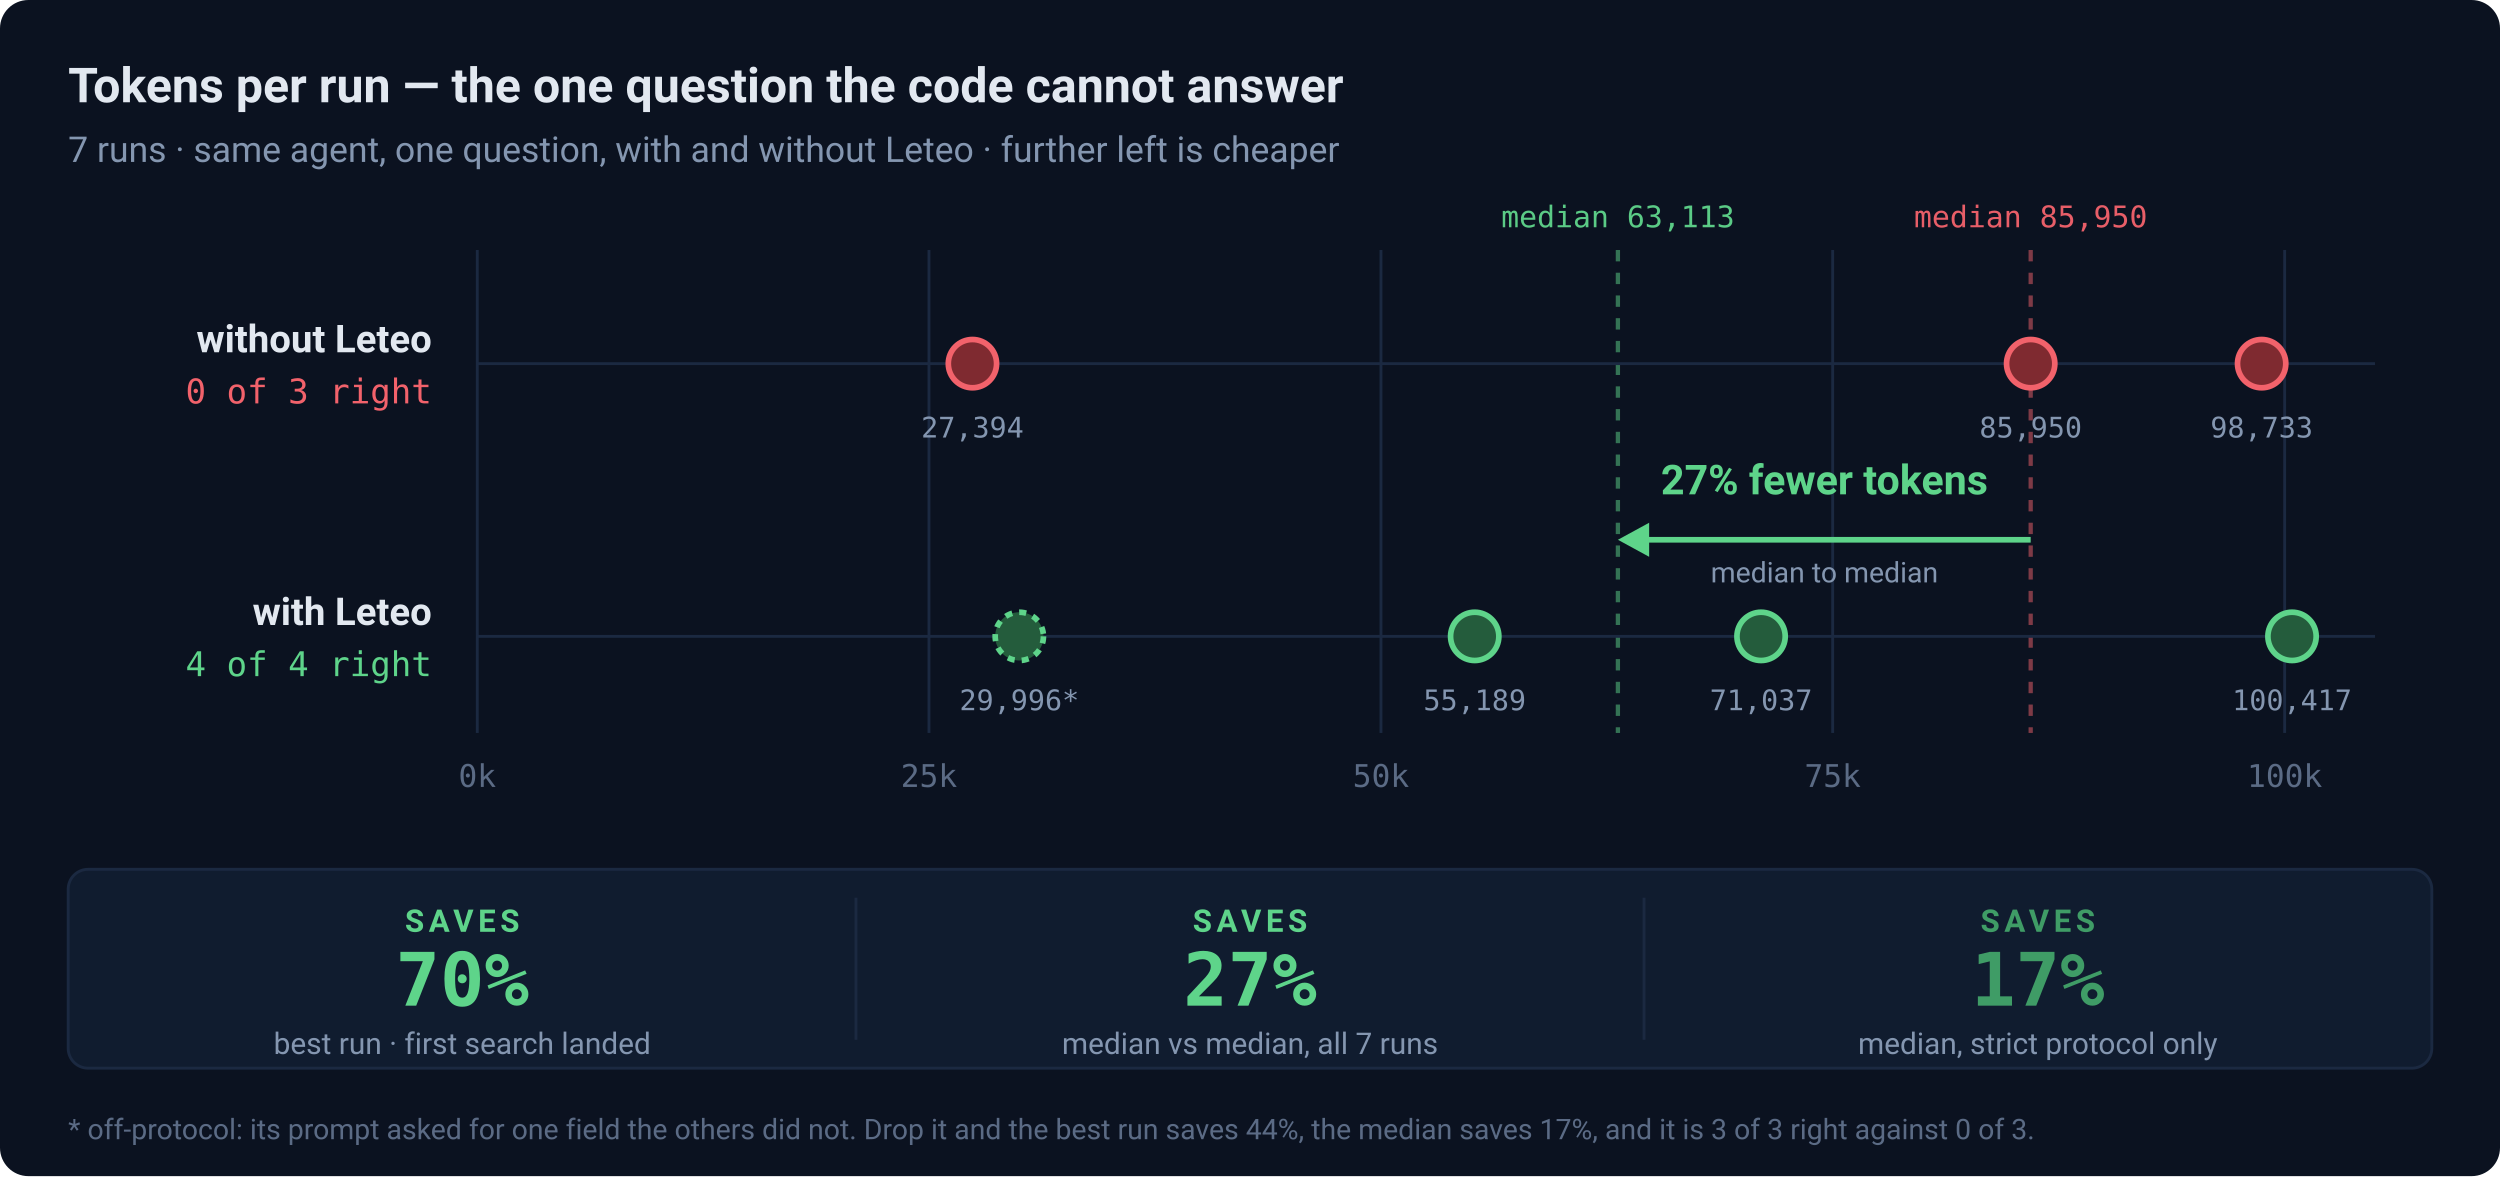
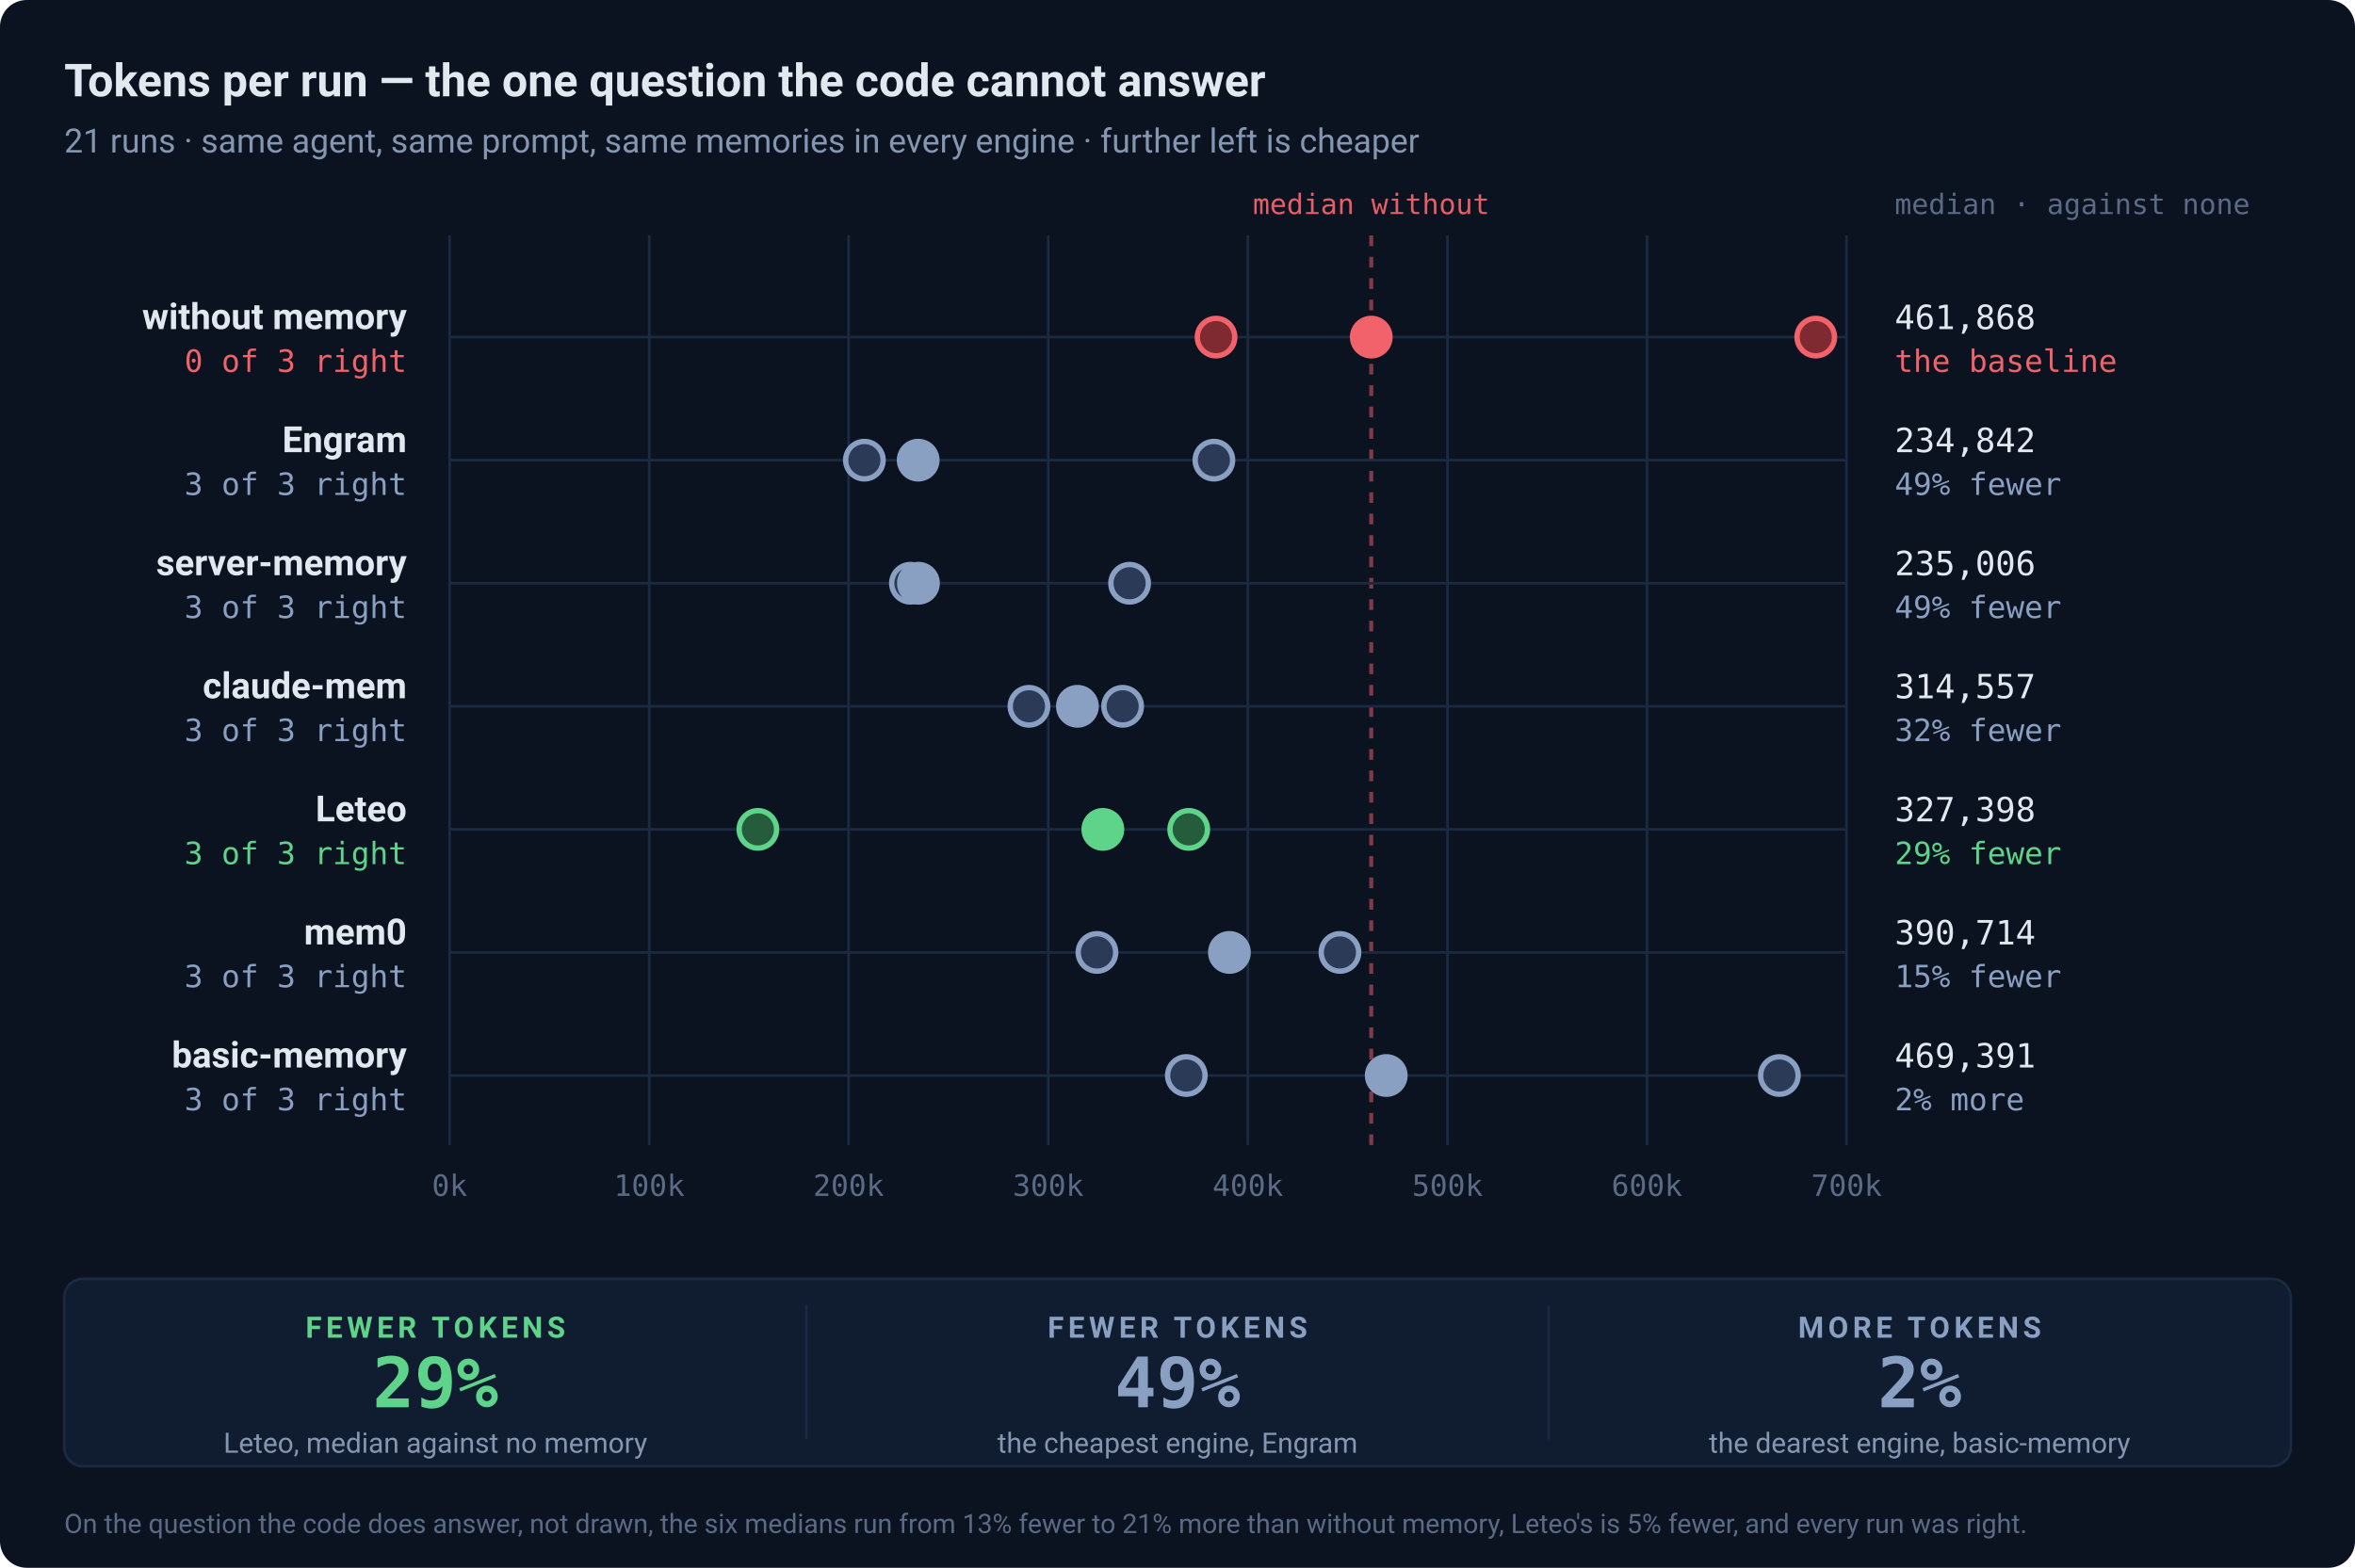
- <svg xmlns="http://www.w3.org/2000/svg" width="880" height="414" viewBox="0 0 880 414" font-family="-apple-system, 'Segoe UI', Roboto, 'Helvetica Neue', Arial, sans-serif" role="img" aria-label="Tokens per run on the one question the code cannot answer. Without Leteo: 3 runs at 27,394, 85,950, 98,733 tokens, 0 of 3 right. With Leteo: 4 runs at 29,996*, 55,189, 71,037, 100,417 tokens, 4 of 4 right. The median falls from 85,950 to 63,113, which is 27% fewer tokens. The best run saves 70% and the median 27%. The run marked * is off-protocol: its prompt asked for one field the others did not, and dropping it leaves the best run saving 44%, the median 17%, and 3 of 3 right against 0 of 3.">
-   <rect width="880" height="414" rx="10" fill="#0b1220" />
+ <svg xmlns="http://www.w3.org/2000/svg" width="880" height="586" viewBox="0 0 880 586" font-family="-apple-system, 'Segoe UI', Roboto, 'Helvetica Neue', Arial, sans-serif" role="img" aria-label="Tokens per run on the one question the code cannot answer, 21 runs. Without memory: 384,028, 461,868, 684,593 tokens, 0 of 3 right, median 461,868. With each of six memory engines, cheapest first, each against that median. Engram: 207,802, 234,842, 382,985, 3 of 3 right, median 234,842, 49% fewer. server-memory: 230,895, 235,006, 340,772, 3 of 3 right, median 235,006, 49% fewer. claude-mem: 290,273, 314,557, 337,273, 3 of 3 right, median 314,557, 32% fewer. Leteo: 154,469, 327,398, 370,348, 3 of 3 right, median 327,398, 29% fewer. mem0: 324,451, 390,714, 446,152, 3 of 3 right, median 390,714, 15% fewer. basic-memory: 369,167, 469,391, 666,401, 3 of 3 right, median 469,391, 2% more. On the question the code does answer, not drawn, the six medians run from 13% fewer to 21% more than without memory, Leteo's is 5% fewer, and every run was right.">
+   <rect width="880" height="586" rx="10" fill="#0b1220" />
  <text x="24" y="36" fill="#e2e8f0" font-size="17" font-weight="600">Tokens per run — the one question the code cannot answer</text>
-   <text x="24" y="57" fill="#8496b0" font-size="12.5">7 runs · same agent, one question, with and without Leteo · further left is cheaper</text>
-   <line x1="168.0" y1="88" x2="168.0" y2="258" stroke="#1b2941" stroke-width="1" />
-   <text x="168.0" y="277" fill="#5b6b85" font-size="11" font-family="ui-monospace, 'SFMono-Regular', Menlo, Consolas, 'DejaVu Sans Mono', monospace" text-anchor="middle">0k</text>
-   <line x1="327.0" y1="88" x2="327.0" y2="258" stroke="#1b2941" stroke-width="1" />
-   <text x="327.0" y="277" fill="#5b6b85" font-size="11" font-family="ui-monospace, 'SFMono-Regular', Menlo, Consolas, 'DejaVu Sans Mono', monospace" text-anchor="middle">25k</text>
-   <line x1="486.1" y1="88" x2="486.1" y2="258" stroke="#1b2941" stroke-width="1" />
-   <text x="486.1" y="277" fill="#5b6b85" font-size="11" font-family="ui-monospace, 'SFMono-Regular', Menlo, Consolas, 'DejaVu Sans Mono', monospace" text-anchor="middle">50k</text>
-   <line x1="645.1" y1="88" x2="645.1" y2="258" stroke="#1b2941" stroke-width="1" />
-   <text x="645.1" y="277" fill="#5b6b85" font-size="11" font-family="ui-monospace, 'SFMono-Regular', Menlo, Consolas, 'DejaVu Sans Mono', monospace" text-anchor="middle">75k</text>
-   <line x1="804.2" y1="88" x2="804.2" y2="258" stroke="#1b2941" stroke-width="1" />
-   <text x="804.2" y="277" fill="#5b6b85" font-size="11" font-family="ui-monospace, 'SFMono-Regular', Menlo, Consolas, 'DejaVu Sans Mono', monospace" text-anchor="middle">100k</text>
-   <line x1="714.8" y1="88" x2="714.8" y2="258" stroke="#f2626b" stroke-width="1.5" stroke-dasharray="4 4" opacity="0.5" />
-   <text x="714.8" y="80" fill="#f2626b" font-size="10.5" font-family="ui-monospace, 'SFMono-Regular', Menlo, Consolas, 'DejaVu Sans Mono', monospace" text-anchor="middle" opacity="0.95">median 85,950</text>
-   <line x1="569.5" y1="88" x2="569.5" y2="258" stroke="#5ed48a" stroke-width="1.5" stroke-dasharray="4 4" opacity="0.5" />
-   <text x="569.5" y="80" fill="#5ed48a" font-size="10.5" font-family="ui-monospace, 'SFMono-Regular', Menlo, Consolas, 'DejaVu Sans Mono', monospace" text-anchor="middle" opacity="0.95">median 63,113</text>
-   <line x1="168.0" y1="128" x2="836.0" y2="128" stroke="#1b2941" stroke-width="1" />
-   <text x="152" y="124" fill="#e2e8f0" font-size="13.5" font-weight="600" text-anchor="end">without Leteo</text>
-   <text x="152" y="142" fill="#f2626b" font-size="12" font-family="ui-monospace, 'SFMono-Regular', Menlo, Consolas, 'DejaVu Sans Mono', monospace" text-anchor="end">0 of 3 right</text>
-   <circle cx="342.3" cy="128" r="8.5" fill="#7f2a30" stroke="#f2626b" stroke-width="2" />
-   <text x="342.3" y="154" fill="#8496b0" font-size="10" font-family="ui-monospace, 'SFMono-Regular', Menlo, Consolas, 'DejaVu Sans Mono', monospace" text-anchor="middle">27,394</text>
-   <circle cx="714.8" cy="128" r="8.5" fill="#7f2a30" stroke="#f2626b" stroke-width="2" />
-   <text x="714.8" y="154" fill="#8496b0" font-size="10" font-family="ui-monospace, 'SFMono-Regular', Menlo, Consolas, 'DejaVu Sans Mono', monospace" text-anchor="middle">85,950</text>
-   <circle cx="796.1" cy="128" r="8.5" fill="#7f2a30" stroke="#f2626b" stroke-width="2" />
-   <text x="796.1" y="154" fill="#8496b0" font-size="10" font-family="ui-monospace, 'SFMono-Regular', Menlo, Consolas, 'DejaVu Sans Mono', monospace" text-anchor="middle">98,733</text>
-   <line x1="168.0" y1="224" x2="836.0" y2="224" stroke="#1b2941" stroke-width="1" />
-   <text x="152" y="220" fill="#e2e8f0" font-size="13.5" font-weight="600" text-anchor="end">with Leteo</text>
-   <text x="152" y="238" fill="#5ed48a" font-size="12" font-family="ui-monospace, 'SFMono-Regular', Menlo, Consolas, 'DejaVu Sans Mono', monospace" text-anchor="end">4 of 4 right</text>
-   <circle cx="358.8" cy="224" r="8.5" fill="#245c3c" stroke="#5ed48a" stroke-width="2" stroke-dasharray="2.5 2.5" />
-   <text x="358.8" y="250" fill="#8496b0" font-size="10" font-family="ui-monospace, 'SFMono-Regular', Menlo, Consolas, 'DejaVu Sans Mono', monospace" text-anchor="middle">29,996*</text>
-   <circle cx="519.1" cy="224" r="8.5" fill="#245c3c" stroke="#5ed48a" stroke-width="2" />
-   <text x="519.1" y="250" fill="#8496b0" font-size="10" font-family="ui-monospace, 'SFMono-Regular', Menlo, Consolas, 'DejaVu Sans Mono', monospace" text-anchor="middle">55,189</text>
-   <circle cx="619.9" cy="224" r="8.5" fill="#245c3c" stroke="#5ed48a" stroke-width="2" />
-   <text x="619.9" y="250" fill="#8496b0" font-size="10" font-family="ui-monospace, 'SFMono-Regular', Menlo, Consolas, 'DejaVu Sans Mono', monospace" text-anchor="middle">71,037</text>
-   <circle cx="806.8" cy="224" r="8.5" fill="#245c3c" stroke="#5ed48a" stroke-width="2" />
-   <text x="806.8" y="250" fill="#8496b0" font-size="10" font-family="ui-monospace, 'SFMono-Regular', Menlo, Consolas, 'DejaVu Sans Mono', monospace" text-anchor="middle">100,417</text>
-   <text x="642.2" y="174" fill="#5ed48a" font-size="14.5" font-weight="700" text-anchor="middle">27% fewer tokens</text>
-   <line x1="714.8" y1="190" x2="578.5" y2="190" stroke="#5ed48a" stroke-width="2" />
-   <path d="M 569.5 190 l 11 -6 l 0 12 z" fill="#5ed48a" />
-   <text x="642.2" y="205" fill="#8496b0" font-size="10" text-anchor="middle">median to median</text>
-   <rect x="24" y="306" width="832" height="70" rx="7" fill="#101c2f" stroke="#1b2941" />
-   <text x="162.7" y="328" fill="#5ed48a" font-size="11" font-weight="600" letter-spacing="1.6" text-anchor="middle">SAVES</text>
-   <text x="162.7" y="354" fill="#5ed48a" font-size="26" font-weight="700" font-family="ui-monospace, 'SFMono-Regular', Menlo, Consolas, 'DejaVu Sans Mono', monospace" text-anchor="middle">70%</text>
-   <text x="162.7" y="371" fill="#8496b0" font-size="10.5" text-anchor="middle">best run · first search landed</text>
-   <line x1="301.3" y1="316" x2="301.3" y2="366" stroke="#1b2941" />
-   <text x="440.0" y="328" fill="#5ed48a" font-size="11" font-weight="600" letter-spacing="1.6" text-anchor="middle">SAVES</text>
-   <text x="440.0" y="354" fill="#5ed48a" font-size="26" font-weight="700" font-family="ui-monospace, 'SFMono-Regular', Menlo, Consolas, 'DejaVu Sans Mono', monospace" text-anchor="middle">27%</text>
-   <text x="440.0" y="371" fill="#8496b0" font-size="10.5" text-anchor="middle">median vs median, all 7 runs</text>
-   <line x1="578.7" y1="316" x2="578.7" y2="366" stroke="#1b2941" />
-   <text x="717.3" y="328" fill="#3f9c66" font-size="11" font-weight="600" letter-spacing="1.6" text-anchor="middle">SAVES</text>
-   <text x="717.3" y="354" fill="#3f9c66" font-size="26" font-weight="700" font-family="ui-monospace, 'SFMono-Regular', Menlo, Consolas, 'DejaVu Sans Mono', monospace" text-anchor="middle">17%</text>
-   <text x="717.3" y="371" fill="#8496b0" font-size="10.5" text-anchor="middle">median, strict protocol only</text>
-   <text x="24" y="401" fill="#5b6b85" font-size="10">* off-protocol: its prompt asked for one field the others did not. Drop it and the best run saves 44%, the median saves 17%, and it is 3 of 3 right against 0 of 3.</text>
+   <text x="24" y="57" fill="#8496b0" font-size="12.5">21 runs · same agent, same prompt, same memories in every engine · further left is cheaper</text>
+   <text x="708" y="80" fill="#5b6b85" font-size="10.5" font-family="ui-monospace, 'SFMono-Regular', Menlo, Consolas, 'DejaVu Sans Mono', monospace">median · against none</text>
+   <line x1="168.0" y1="88" x2="168.0" y2="428" stroke="#1b2941" stroke-width="1" />
+   <text x="168.0" y="447" fill="#5b6b85" font-size="11" font-family="ui-monospace, 'SFMono-Regular', Menlo, Consolas, 'DejaVu Sans Mono', monospace" text-anchor="middle">0k</text>
+   <line x1="242.6" y1="88" x2="242.6" y2="428" stroke="#1b2941" stroke-width="1" />
+   <text x="242.6" y="447" fill="#5b6b85" font-size="11" font-family="ui-monospace, 'SFMono-Regular', Menlo, Consolas, 'DejaVu Sans Mono', monospace" text-anchor="middle">100k</text>
+   <line x1="317.1" y1="88" x2="317.1" y2="428" stroke="#1b2941" stroke-width="1" />
+   <text x="317.1" y="447" fill="#5b6b85" font-size="11" font-family="ui-monospace, 'SFMono-Regular', Menlo, Consolas, 'DejaVu Sans Mono', monospace" text-anchor="middle">200k</text>
+   <line x1="391.7" y1="88" x2="391.7" y2="428" stroke="#1b2941" stroke-width="1" />
+   <text x="391.7" y="447" fill="#5b6b85" font-size="11" font-family="ui-monospace, 'SFMono-Regular', Menlo, Consolas, 'DejaVu Sans Mono', monospace" text-anchor="middle">300k</text>
+   <line x1="466.3" y1="88" x2="466.3" y2="428" stroke="#1b2941" stroke-width="1" />
+   <text x="466.3" y="447" fill="#5b6b85" font-size="11" font-family="ui-monospace, 'SFMono-Regular', Menlo, Consolas, 'DejaVu Sans Mono', monospace" text-anchor="middle">400k</text>
+   <line x1="540.9" y1="88" x2="540.9" y2="428" stroke="#1b2941" stroke-width="1" />
+   <text x="540.9" y="447" fill="#5b6b85" font-size="11" font-family="ui-monospace, 'SFMono-Regular', Menlo, Consolas, 'DejaVu Sans Mono', monospace" text-anchor="middle">500k</text>
+   <line x1="615.4" y1="88" x2="615.4" y2="428" stroke="#1b2941" stroke-width="1" />
+   <text x="615.4" y="447" fill="#5b6b85" font-size="11" font-family="ui-monospace, 'SFMono-Regular', Menlo, Consolas, 'DejaVu Sans Mono', monospace" text-anchor="middle">600k</text>
+   <line x1="690.0" y1="88" x2="690.0" y2="428" stroke="#1b2941" stroke-width="1" />
+   <text x="690.0" y="447" fill="#5b6b85" font-size="11" font-family="ui-monospace, 'SFMono-Regular', Menlo, Consolas, 'DejaVu Sans Mono', monospace" text-anchor="middle">700k</text>
+   <line x1="512.4" y1="88" x2="512.4" y2="428" stroke="#f2626b" stroke-width="1.5" stroke-dasharray="4 4" opacity="0.5" />
+   <text x="512.4" y="80" fill="#f2626b" font-size="10.5" font-family="ui-monospace, 'SFMono-Regular', Menlo, Consolas, 'DejaVu Sans Mono', monospace" text-anchor="middle" opacity="0.95">median without</text>
+   <line x1="168.0" y1="126" x2="690.0" y2="126" stroke="#1b2941" stroke-width="1" />
+   <text x="152" y="123" fill="#e2e8f0" font-size="13.5" font-weight="600" text-anchor="end">without memory</text>
+   <text x="152" y="139" fill="#f2626b" font-size="11.5" font-family="ui-monospace, 'SFMono-Regular', Menlo, Consolas, 'DejaVu Sans Mono', monospace" text-anchor="end">0 of 3 right</text>
+   <circle cx="454.4" cy="126" r="7" fill="#7f2a30" stroke="#f2626b" stroke-width="2" />
+   <circle cx="512.4" cy="126" r="7" fill="#f2626b" stroke="#f2626b" stroke-width="2" />
+   <circle cx="678.5" cy="126" r="7" fill="#7f2a30" stroke="#f2626b" stroke-width="2" />
+   <text x="708" y="123" fill="#e2e8f0" font-size="12.5" font-family="ui-monospace, 'SFMono-Regular', Menlo, Consolas, 'DejaVu Sans Mono', monospace">461,868</text>
+   <text x="708" y="139" fill="#f2626b" font-size="11.5" font-family="ui-monospace, 'SFMono-Regular', Menlo, Consolas, 'DejaVu Sans Mono', monospace">the baseline</text>
+   <line x1="168.0" y1="172" x2="690.0" y2="172" stroke="#1b2941" stroke-width="1" />
+   <text x="152" y="169" fill="#e2e8f0" font-size="13.5" font-weight="600" text-anchor="end">Engram</text>
+   <text x="152" y="185" fill="#8aa0c2" font-size="11.5" font-family="ui-monospace, 'SFMono-Regular', Menlo, Consolas, 'DejaVu Sans Mono', monospace" text-anchor="end">3 of 3 right</text>
+   <circle cx="323.0" cy="172" r="7" fill="#2a3a57" stroke="#8aa0c2" stroke-width="2" />
+   <circle cx="343.1" cy="172" r="7" fill="#8aa0c2" stroke="#8aa0c2" stroke-width="2" />
+   <circle cx="453.6" cy="172" r="7" fill="#2a3a57" stroke="#8aa0c2" stroke-width="2" />
+   <text x="708" y="169" fill="#e2e8f0" font-size="12.5" font-family="ui-monospace, 'SFMono-Regular', Menlo, Consolas, 'DejaVu Sans Mono', monospace">234,842</text>
+   <text x="708" y="185" fill="#8aa0c2" font-size="11.5" font-family="ui-monospace, 'SFMono-Regular', Menlo, Consolas, 'DejaVu Sans Mono', monospace">49% fewer</text>
+   <line x1="168.0" y1="218" x2="690.0" y2="218" stroke="#1b2941" stroke-width="1" />
+   <text x="152" y="215" fill="#e2e8f0" font-size="13.5" font-weight="600" text-anchor="end">server-memory</text>
+   <text x="152" y="231" fill="#8aa0c2" font-size="11.5" font-family="ui-monospace, 'SFMono-Regular', Menlo, Consolas, 'DejaVu Sans Mono', monospace" text-anchor="end">3 of 3 right</text>
+   <circle cx="340.2" cy="218" r="7" fill="#2a3a57" stroke="#8aa0c2" stroke-width="2" />
+   <circle cx="343.2" cy="218" r="7" fill="#8aa0c2" stroke="#8aa0c2" stroke-width="2" />
+   <circle cx="422.1" cy="218" r="7" fill="#2a3a57" stroke="#8aa0c2" stroke-width="2" />
+   <text x="708" y="215" fill="#e2e8f0" font-size="12.5" font-family="ui-monospace, 'SFMono-Regular', Menlo, Consolas, 'DejaVu Sans Mono', monospace">235,006</text>
+   <text x="708" y="231" fill="#8aa0c2" font-size="11.5" font-family="ui-monospace, 'SFMono-Regular', Menlo, Consolas, 'DejaVu Sans Mono', monospace">49% fewer</text>
+   <line x1="168.0" y1="264" x2="690.0" y2="264" stroke="#1b2941" stroke-width="1" />
+   <text x="152" y="261" fill="#e2e8f0" font-size="13.5" font-weight="600" text-anchor="end">claude-mem</text>
+   <text x="152" y="277" fill="#8aa0c2" font-size="11.5" font-family="ui-monospace, 'SFMono-Regular', Menlo, Consolas, 'DejaVu Sans Mono', monospace" text-anchor="end">3 of 3 right</text>
+   <circle cx="384.5" cy="264" r="7" fill="#2a3a57" stroke="#8aa0c2" stroke-width="2" />
+   <circle cx="402.6" cy="264" r="7" fill="#8aa0c2" stroke="#8aa0c2" stroke-width="2" />
+   <circle cx="419.5" cy="264" r="7" fill="#2a3a57" stroke="#8aa0c2" stroke-width="2" />
+   <text x="708" y="261" fill="#e2e8f0" font-size="12.5" font-family="ui-monospace, 'SFMono-Regular', Menlo, Consolas, 'DejaVu Sans Mono', monospace">314,557</text>
+   <text x="708" y="277" fill="#8aa0c2" font-size="11.5" font-family="ui-monospace, 'SFMono-Regular', Menlo, Consolas, 'DejaVu Sans Mono', monospace">32% fewer</text>
+   <line x1="168.0" y1="310" x2="690.0" y2="310" stroke="#1b2941" stroke-width="1" />
+   <text x="152" y="307" fill="#e2e8f0" font-size="13.5" font-weight="600" text-anchor="end">Leteo</text>
+   <text x="152" y="323" fill="#5ed48a" font-size="11.5" font-family="ui-monospace, 'SFMono-Regular', Menlo, Consolas, 'DejaVu Sans Mono', monospace" text-anchor="end">3 of 3 right</text>
+   <circle cx="283.2" cy="310" r="7" fill="#245c3c" stroke="#5ed48a" stroke-width="2" />
+   <circle cx="412.1" cy="310" r="7" fill="#5ed48a" stroke="#5ed48a" stroke-width="2" />
+   <circle cx="444.2" cy="310" r="7" fill="#245c3c" stroke="#5ed48a" stroke-width="2" />
+   <text x="708" y="307" fill="#e2e8f0" font-size="12.5" font-family="ui-monospace, 'SFMono-Regular', Menlo, Consolas, 'DejaVu Sans Mono', monospace">327,398</text>
+   <text x="708" y="323" fill="#5ed48a" font-size="11.5" font-family="ui-monospace, 'SFMono-Regular', Menlo, Consolas, 'DejaVu Sans Mono', monospace">29% fewer</text>
+   <line x1="168.0" y1="356" x2="690.0" y2="356" stroke="#1b2941" stroke-width="1" />
+   <text x="152" y="353" fill="#e2e8f0" font-size="13.5" font-weight="600" text-anchor="end">mem0</text>
+   <text x="152" y="369" fill="#8aa0c2" font-size="11.5" font-family="ui-monospace, 'SFMono-Regular', Menlo, Consolas, 'DejaVu Sans Mono', monospace" text-anchor="end">3 of 3 right</text>
+   <circle cx="409.9" cy="356" r="7" fill="#2a3a57" stroke="#8aa0c2" stroke-width="2" />
+   <circle cx="459.4" cy="356" r="7" fill="#8aa0c2" stroke="#8aa0c2" stroke-width="2" />
+   <circle cx="500.7" cy="356" r="7" fill="#2a3a57" stroke="#8aa0c2" stroke-width="2" />
+   <text x="708" y="353" fill="#e2e8f0" font-size="12.5" font-family="ui-monospace, 'SFMono-Regular', Menlo, Consolas, 'DejaVu Sans Mono', monospace">390,714</text>
+   <text x="708" y="369" fill="#8aa0c2" font-size="11.5" font-family="ui-monospace, 'SFMono-Regular', Menlo, Consolas, 'DejaVu Sans Mono', monospace">15% fewer</text>
+   <line x1="168.0" y1="402" x2="690.0" y2="402" stroke="#1b2941" stroke-width="1" />
+   <text x="152" y="399" fill="#e2e8f0" font-size="13.5" font-weight="600" text-anchor="end">basic-memory</text>
+   <text x="152" y="415" fill="#8aa0c2" font-size="11.5" font-family="ui-monospace, 'SFMono-Regular', Menlo, Consolas, 'DejaVu Sans Mono', monospace" text-anchor="end">3 of 3 right</text>
+   <circle cx="443.3" cy="402" r="7" fill="#2a3a57" stroke="#8aa0c2" stroke-width="2" />
+   <circle cx="518.0" cy="402" r="7" fill="#8aa0c2" stroke="#8aa0c2" stroke-width="2" />
+   <circle cx="664.9" cy="402" r="7" fill="#2a3a57" stroke="#8aa0c2" stroke-width="2" />
+   <text x="708" y="399" fill="#e2e8f0" font-size="12.5" font-family="ui-monospace, 'SFMono-Regular', Menlo, Consolas, 'DejaVu Sans Mono', monospace">469,391</text>
+   <text x="708" y="415" fill="#8aa0c2" font-size="11.5" font-family="ui-monospace, 'SFMono-Regular', Menlo, Consolas, 'DejaVu Sans Mono', monospace">2% more</text>
+   <rect x="24" y="478" width="832" height="70" rx="7" fill="#101c2f" stroke="#1b2941" />
+   <text x="162.7" y="500" fill="#5ed48a" font-size="11" font-weight="600" letter-spacing="1.6" text-anchor="middle">FEWER TOKENS</text>
+   <text x="162.7" y="526" fill="#5ed48a" font-size="26" font-weight="700" font-family="ui-monospace, 'SFMono-Regular', Menlo, Consolas, 'DejaVu Sans Mono', monospace" text-anchor="middle">29%</text>
+   <text x="162.7" y="543" fill="#8496b0" font-size="10.5" text-anchor="middle">Leteo, median against no memory</text>
+   <line x1="301.3" y1="488" x2="301.3" y2="538" stroke="#1b2941" />
+   <text x="440.0" y="500" fill="#8aa0c2" font-size="11" font-weight="600" letter-spacing="1.6" text-anchor="middle">FEWER TOKENS</text>
+   <text x="440.0" y="526" fill="#8aa0c2" font-size="26" font-weight="700" font-family="ui-monospace, 'SFMono-Regular', Menlo, Consolas, 'DejaVu Sans Mono', monospace" text-anchor="middle">49%</text>
+   <text x="440.0" y="543" fill="#8496b0" font-size="10.5" text-anchor="middle">the cheapest engine, Engram</text>
+   <line x1="578.7" y1="488" x2="578.7" y2="538" stroke="#1b2941" />
+   <text x="717.3" y="500" fill="#8aa0c2" font-size="11" font-weight="600" letter-spacing="1.6" text-anchor="middle">MORE TOKENS</text>
+   <text x="717.3" y="526" fill="#8aa0c2" font-size="26" font-weight="700" font-family="ui-monospace, 'SFMono-Regular', Menlo, Consolas, 'DejaVu Sans Mono', monospace" text-anchor="middle">2%</text>
+   <text x="717.3" y="543" fill="#8496b0" font-size="10.5" text-anchor="middle">the dearest engine, basic-memory</text>
+   <text x="24" y="573" fill="#5b6b85" font-size="10">On the question the code does answer, not drawn, the six medians run from 13% fewer to 21% more than without memory, Leteo's is 5% fewer, and every run was right.</text>
</svg>
